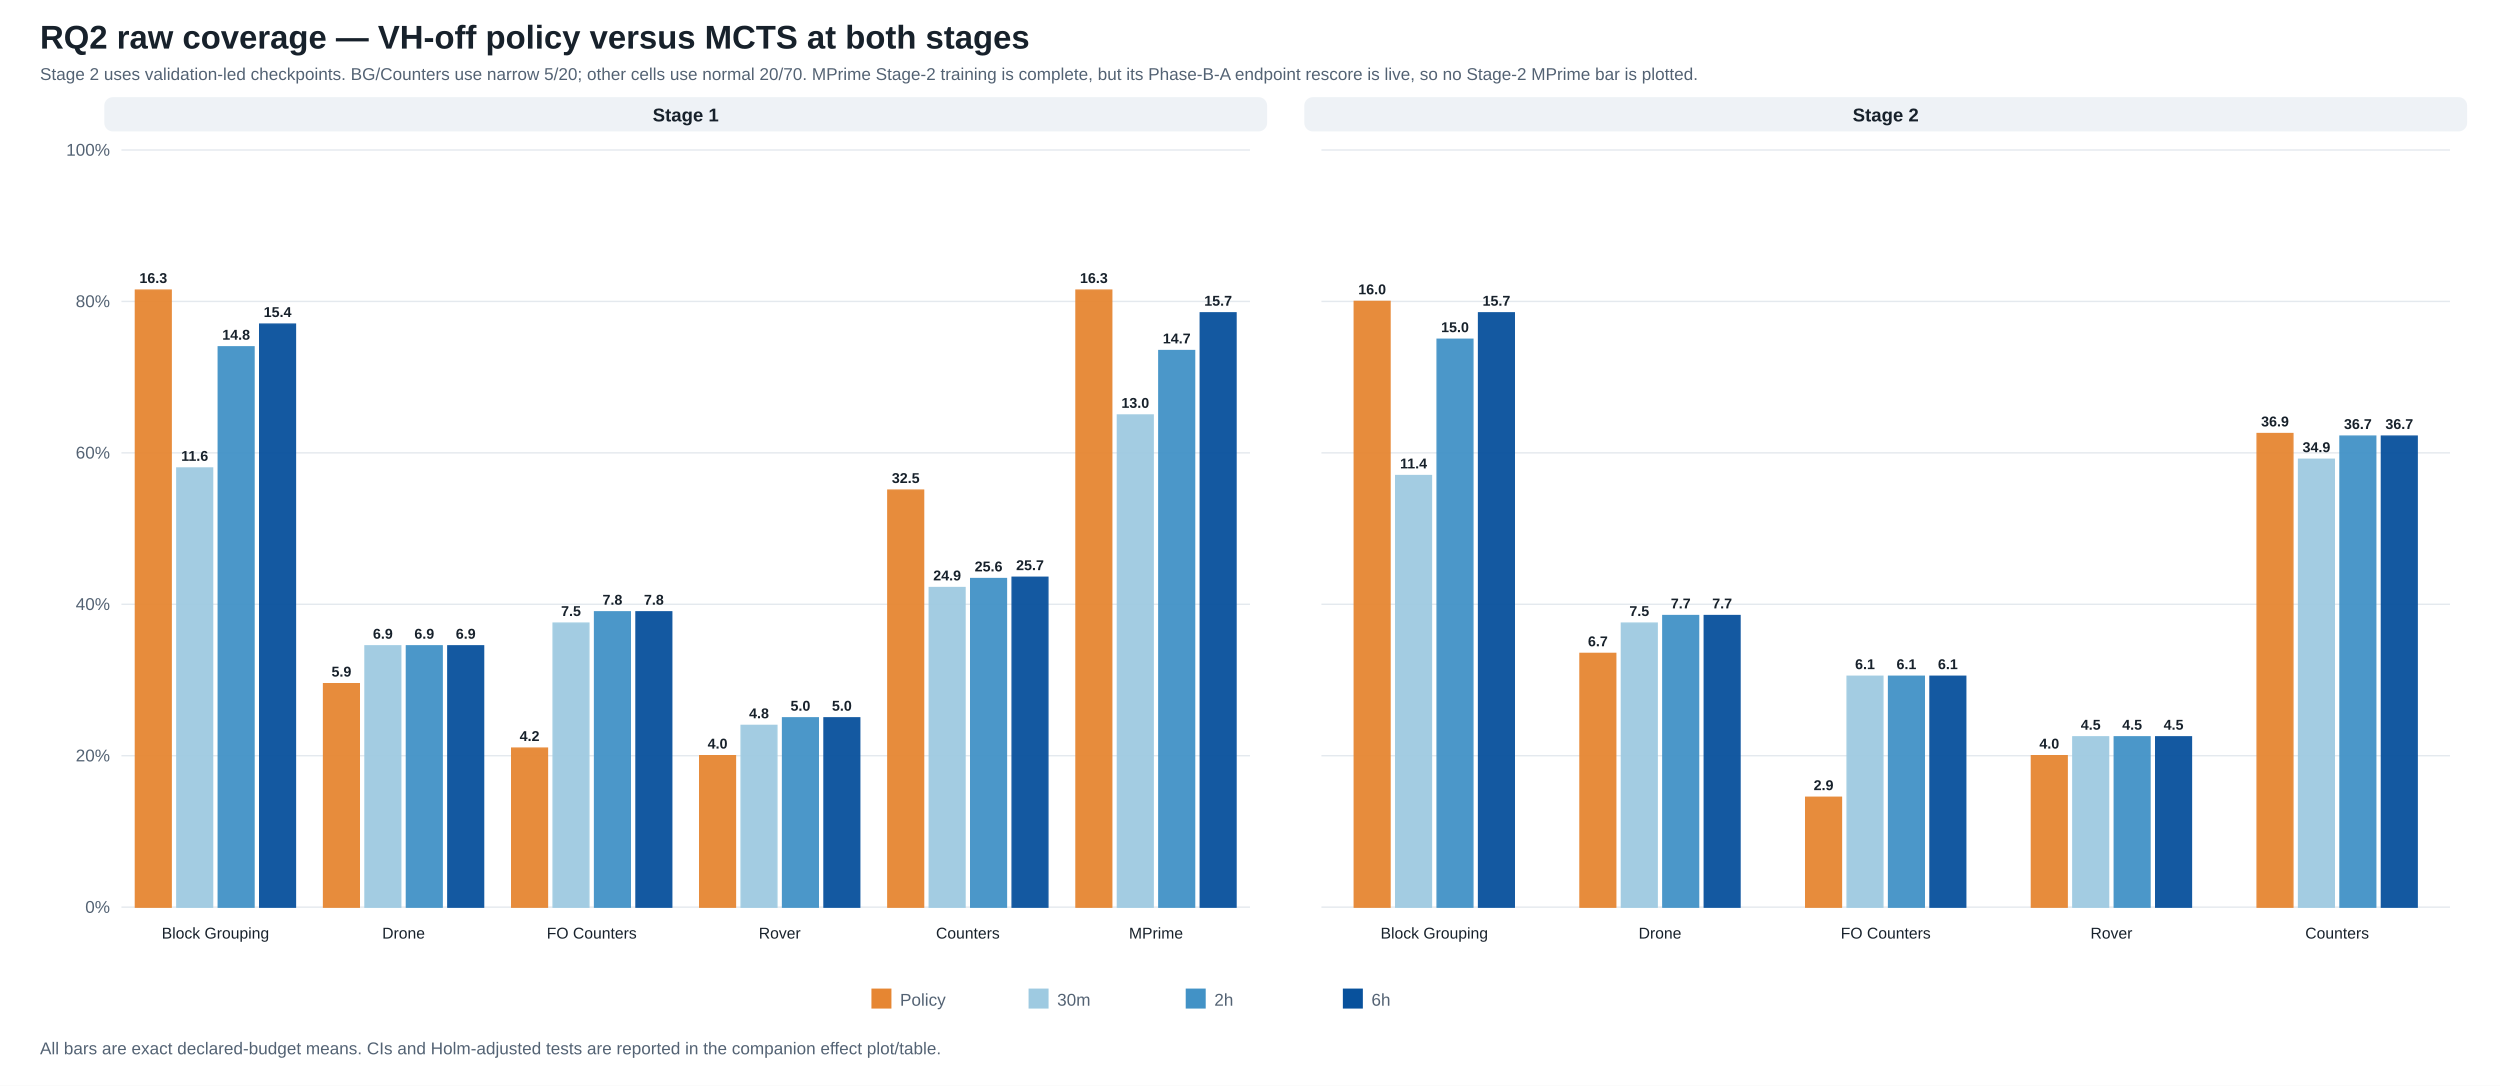
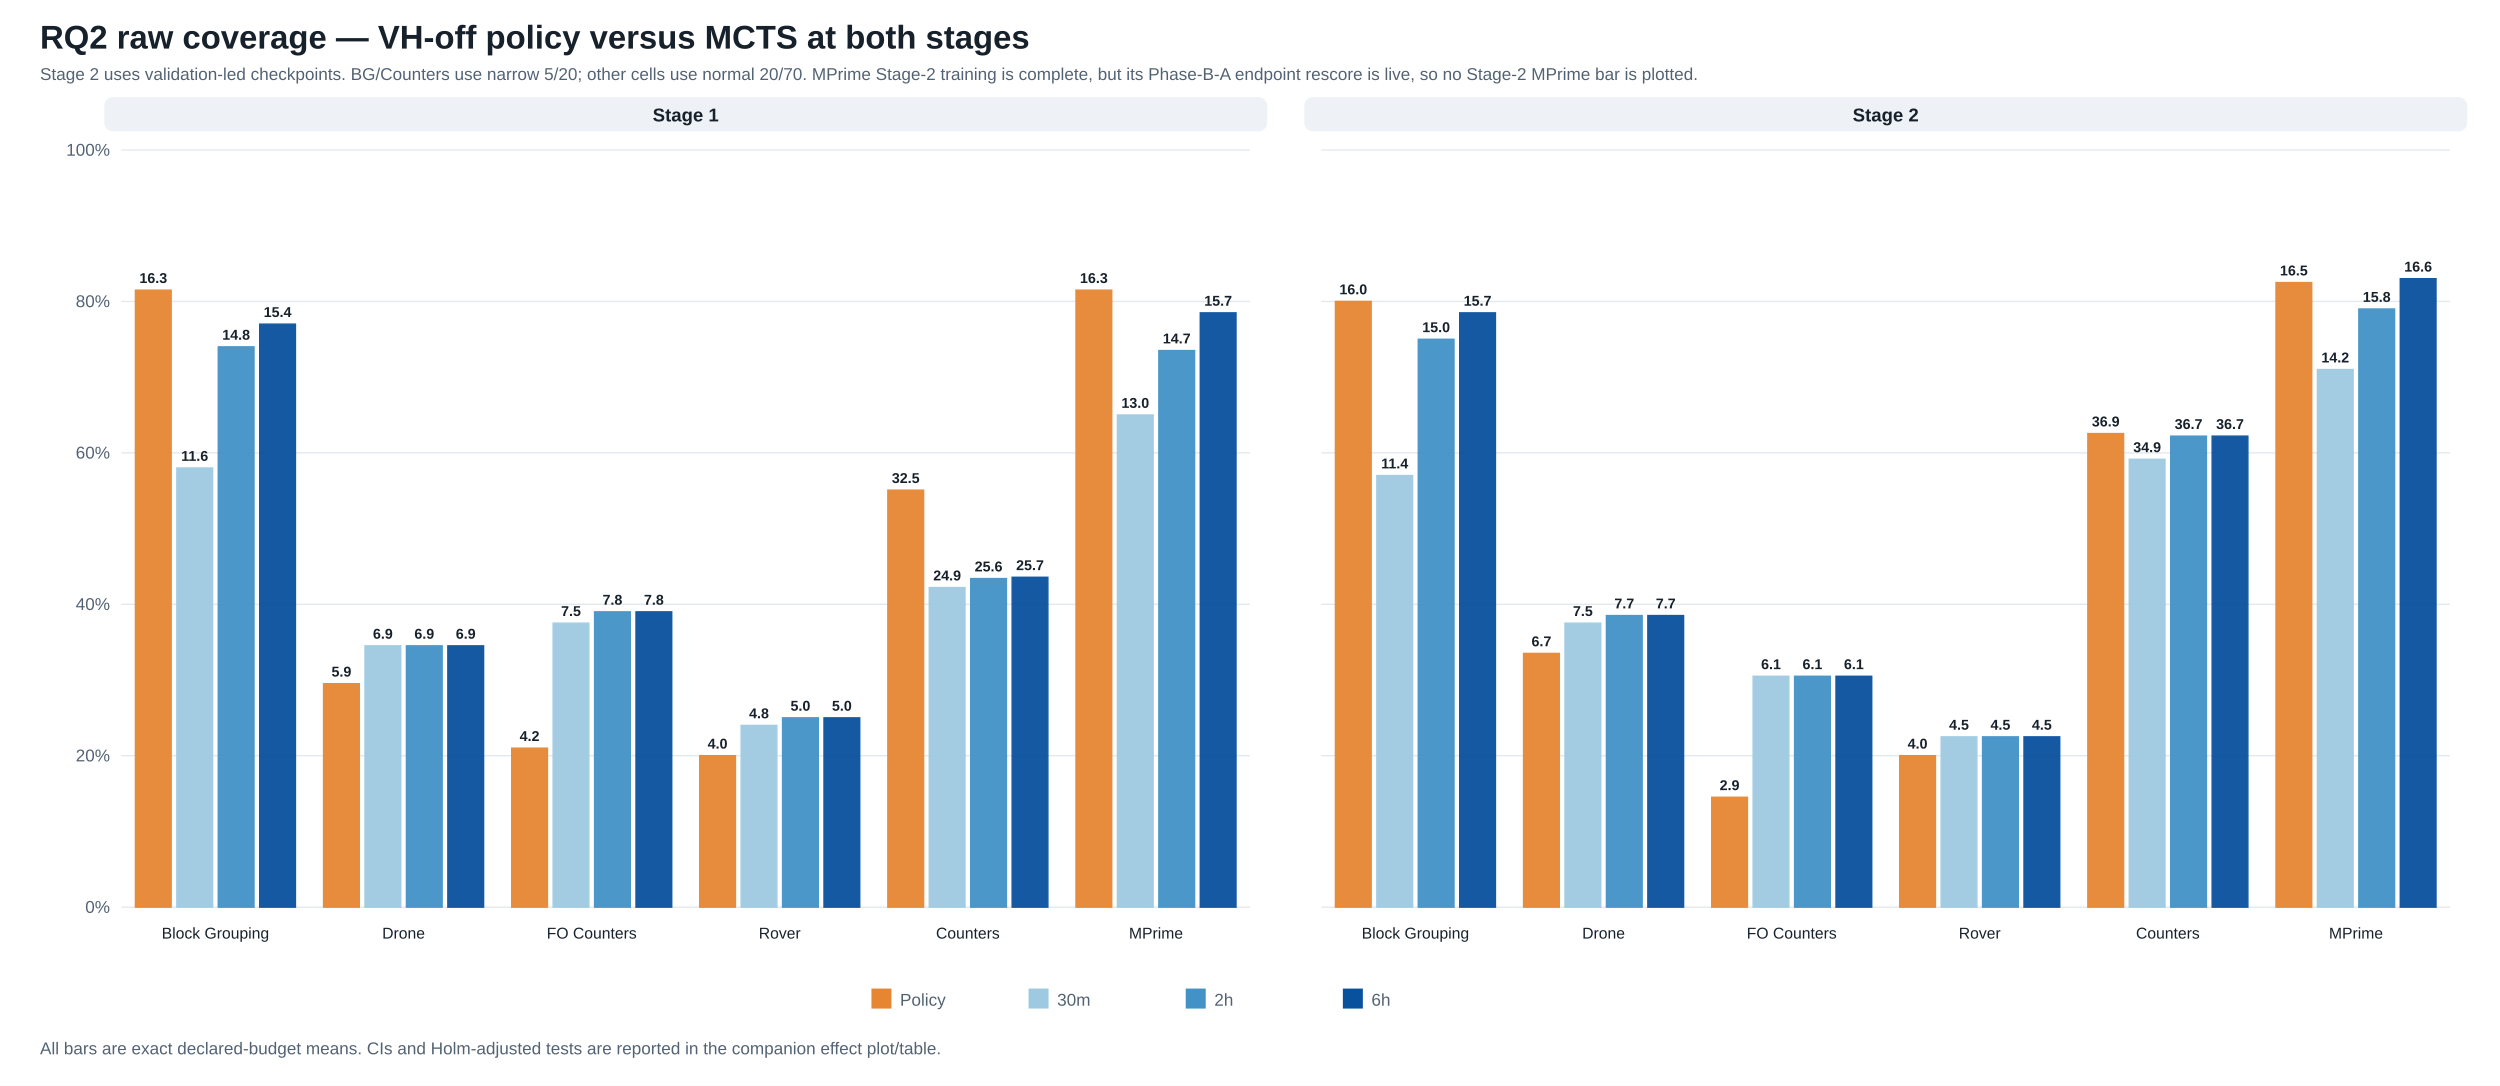
<svg xmlns="http://www.w3.org/2000/svg" width="1750" height="760" viewBox="0 0 1750 760">
  <rect width="100%" height="100%" fill="white" />
  <style>text{font-family:Segoe UI,Arial,sans-serif;fill:#17212b}.title{font-size:23px;font-weight:700}.sub{font-size:12px;fill:#536273}.label{font-size:11px}.head{font-size:13px;font-weight:700}.value{font-size:10px;font-weight:600}</style>
  <text x="28" y="34" class="title">RQ2 raw coverage — VH-off policy versus MCTS at both stages</text>
  <text x="28" y="56" class="sub">Stage 2 uses validation-led checkpoints. BG/Counters use narrow 5/20; other cells use normal 20/70. MPrime Stage-2 training is complete, but its Phase-B-A endpoint rescore is live, so no Stage-2 MPrime bar is plotted.</text>
  <rect x="73" y="68" width="814" height="24" rx="6" fill="#eef2f6" />
  <text x="480.0" y="85" text-anchor="middle" class="head">Stage 1</text>
  <line x1="85" y1="635.0" x2="875" y2="635.0" stroke="#e4e9ee" />
  <text x="77" y="639.0" text-anchor="end" class="sub">0%</text>
  <line x1="85" y1="529.0" x2="875" y2="529.0" stroke="#e4e9ee" />
  <text x="77" y="533.0" text-anchor="end" class="sub">20%</text>
  <line x1="85" y1="423.0" x2="875" y2="423.0" stroke="#e4e9ee" />
  <text x="77" y="427.0" text-anchor="end" class="sub">40%</text>
  <line x1="85" y1="317.0" x2="875" y2="317.0" stroke="#e4e9ee" />
  <text x="77" y="321.0" text-anchor="end" class="sub">60%</text>
  <line x1="85" y1="211.0" x2="875" y2="211.0" stroke="#e4e9ee" />
  <text x="77" y="215.0" text-anchor="end" class="sub">80%</text>
  <line x1="85" y1="105.0" x2="875" y2="105.0" stroke="#e4e9ee" />
  <text x="77" y="109.0" text-anchor="end" class="sub">100%</text>
  <rect x="94.8" y="203.1" width="25" height="431.9" fill="#e68632" opacity="0.95" stroke="#e68632" stroke-dasharray="none" />
  <text x="107.3" y="198.1" text-anchor="middle" class="value">16.3</text>
  <rect x="123.8" y="327.6" width="25" height="307.4" fill="#9ecae1" opacity="0.95" stroke="#9ecae1" stroke-dasharray="none" />
  <text x="136.3" y="322.6" text-anchor="middle" class="value">11.6</text>
  <rect x="152.8" y="242.8" width="25" height="392.2" fill="#4292c6" opacity="0.95" stroke="#4292c6" stroke-dasharray="none" />
  <text x="165.3" y="237.8" text-anchor="middle" class="value">14.8</text>
  <rect x="181.8" y="226.9" width="25" height="408.1" fill="#08519c" opacity="0.95" stroke="#08519c" stroke-dasharray="none" />
  <text x="194.3" y="221.9" text-anchor="middle" class="value">15.4</text>
  <text x="150.8" y="657" text-anchor="middle" class="label">Block Grouping</text>
  <rect x="226.5" y="478.6" width="25" height="156.4" fill="#e68632" opacity="0.95" stroke="#e68632" stroke-dasharray="none" />
  <text x="239.0" y="473.6" text-anchor="middle" class="value">5.9</text>
  <rect x="255.5" y="452.1" width="25" height="182.9" fill="#9ecae1" opacity="0.95" stroke="#9ecae1" stroke-dasharray="none" />
  <text x="268.0" y="447.1" text-anchor="middle" class="value">6.9</text>
  <rect x="284.5" y="452.1" width="25" height="182.9" fill="#4292c6" opacity="0.95" stroke="#4292c6" stroke-dasharray="none" />
  <text x="297.0" y="447.1" text-anchor="middle" class="value">6.9</text>
  <rect x="313.5" y="452.1" width="25" height="182.9" fill="#08519c" opacity="0.95" stroke="#08519c" stroke-dasharray="none" />
  <text x="326.0" y="447.1" text-anchor="middle" class="value">6.9</text>
  <text x="282.5" y="657" text-anchor="middle" class="label">Drone</text>
  <rect x="358.2" y="523.7" width="25" height="111.3" fill="#e68632" opacity="0.95" stroke="#e68632" stroke-dasharray="none" />
  <text x="370.7" y="518.7" text-anchor="middle" class="value">4.2</text>
  <rect x="387.2" y="436.2" width="25" height="198.8" fill="#9ecae1" opacity="0.95" stroke="#9ecae1" stroke-dasharray="none" />
  <text x="399.7" y="431.2" text-anchor="middle" class="value">7.5</text>
  <rect x="416.2" y="428.3" width="25" height="206.7" fill="#4292c6" opacity="0.95" stroke="#4292c6" stroke-dasharray="none" />
  <text x="428.7" y="423.3" text-anchor="middle" class="value">7.8</text>
  <rect x="445.2" y="428.3" width="25" height="206.7" fill="#08519c" opacity="0.95" stroke="#08519c" stroke-dasharray="none" />
  <text x="457.7" y="423.3" text-anchor="middle" class="value">7.8</text>
  <text x="414.2" y="657" text-anchor="middle" class="label">FO Counters</text>
  <rect x="489.8" y="529.0" width="25" height="106.0" fill="#e68632" opacity="0.95" stroke="#e68632" stroke-dasharray="none" />
  <text x="502.3" y="524.0" text-anchor="middle" class="value">4.0</text>
  <rect x="518.8" y="507.8" width="25" height="127.2" fill="#9ecae1" opacity="0.95" stroke="#9ecae1" stroke-dasharray="none" />
  <text x="531.3" y="502.8" text-anchor="middle" class="value">4.8</text>
  <rect x="547.8" y="502.5" width="25" height="132.5" fill="#4292c6" opacity="0.95" stroke="#4292c6" stroke-dasharray="none" />
  <text x="560.3" y="497.5" text-anchor="middle" class="value">5.0</text>
  <rect x="576.8" y="502.5" width="25" height="132.5" fill="#08519c" opacity="0.95" stroke="#08519c" stroke-dasharray="none" />
  <text x="589.3" y="497.5" text-anchor="middle" class="value">5.0</text>
  <text x="545.8" y="657" text-anchor="middle" class="label">Rover</text>
  <rect x="621.5" y="343.1" width="25" height="291.9" fill="#e68632" opacity="0.95" stroke="#e68632" stroke-dasharray="none" />
  <text x="634.0" y="338.1" text-anchor="middle" class="value">32.5</text>
  <rect x="650.5" y="411.3" width="25" height="223.7" fill="#9ecae1" opacity="0.95" stroke="#9ecae1" stroke-dasharray="none" />
  <text x="663.0" y="406.3" text-anchor="middle" class="value">24.9</text>
  <rect x="679.5" y="405.0" width="25" height="230.0" fill="#4292c6" opacity="0.95" stroke="#4292c6" stroke-dasharray="none" />
  <text x="692.0" y="400.0" text-anchor="middle" class="value">25.6</text>
  <rect x="708.5" y="404.1" width="25" height="230.9" fill="#08519c" opacity="0.95" stroke="#08519c" stroke-dasharray="none" />
  <text x="721.0" y="399.1" text-anchor="middle" class="value">25.7</text>
  <text x="677.5" y="657" text-anchor="middle" class="label">Counters</text>
  <rect x="753.2" y="203.1" width="25" height="431.9" fill="#e68632" opacity="0.95" stroke="#e68632" stroke-dasharray="none" />
  <text x="765.7" y="198.1" text-anchor="middle" class="value">16.3</text>
  <rect x="782.2" y="290.5" width="25" height="344.5" fill="#9ecae1" opacity="0.95" stroke="#9ecae1" stroke-dasharray="none" />
  <text x="794.7" y="285.5" text-anchor="middle" class="value">13.0</text>
  <rect x="811.2" y="245.4" width="25" height="389.6" fill="#4292c6" opacity="0.95" stroke="#4292c6" stroke-dasharray="none" />
  <text x="823.7" y="240.4" text-anchor="middle" class="value">14.7</text>
  <rect x="840.2" y="219.0" width="25" height="416.0" fill="#08519c" opacity="0.95" stroke="#08519c" stroke-dasharray="none" />
  <text x="852.7" y="214.0" text-anchor="middle" class="value">15.7</text>
  <text x="809.2" y="657" text-anchor="middle" class="label">MPrime</text>
  <rect x="913" y="68" width="814" height="24" rx="6" fill="#eef2f6" />
  <text x="1320.0" y="85" text-anchor="middle" class="head">Stage 2</text>
  <line x1="925" y1="635.0" x2="1715" y2="635.0" stroke="#e4e9ee" />
  <line x1="925" y1="529.0" x2="1715" y2="529.0" stroke="#e4e9ee" />
  <line x1="925" y1="423.0" x2="1715" y2="423.0" stroke="#e4e9ee" />
  <line x1="925" y1="317.0" x2="1715" y2="317.0" stroke="#e4e9ee" />
  <line x1="925" y1="211.0" x2="1715" y2="211.0" stroke="#e4e9ee" />
  <line x1="925" y1="105.0" x2="1715" y2="105.0" stroke="#e4e9ee" />
-   <rect x="948.0" y="211.0" width="25" height="424.0" fill="#e68632" opacity="0.95" stroke="#e68632" stroke-dasharray="none" />
-   <text x="960.5" y="206.0" text-anchor="middle" class="value">16.0</text>
-   <rect x="977.0" y="332.9" width="25" height="302.1" fill="#9ecae1" opacity="0.95" stroke="#9ecae1" stroke-dasharray="none" />
-   <text x="989.5" y="327.9" text-anchor="middle" class="value">11.4</text>
-   <rect x="1006.0" y="237.5" width="25" height="397.5" fill="#4292c6" opacity="0.95" stroke="#4292c6" stroke-dasharray="none" />
-   <text x="1018.5" y="232.5" text-anchor="middle" class="value">15.0</text>
-   <rect x="1035.0" y="219.0" width="25" height="416.0" fill="#08519c" opacity="0.95" stroke="#08519c" stroke-dasharray="none" />
-   <text x="1047.5" y="214.0" text-anchor="middle" class="value">15.7</text>
-   <text x="1004.0" y="657" text-anchor="middle" class="label">Block Grouping</text>
-   <rect x="1106.0" y="457.4" width="25" height="177.6" fill="#e68632" opacity="0.95" stroke="#e68632" stroke-dasharray="none" />
-   <text x="1118.5" y="452.4" text-anchor="middle" class="value">6.7</text>
-   <rect x="1135.0" y="436.2" width="25" height="198.8" fill="#9ecae1" opacity="0.95" stroke="#9ecae1" stroke-dasharray="none" />
-   <text x="1147.5" y="431.2" text-anchor="middle" class="value">7.5</text>
-   <rect x="1164.0" y="430.9" width="25" height="204.1" fill="#4292c6" opacity="0.95" stroke="#4292c6" stroke-dasharray="none" />
-   <text x="1176.5" y="425.9" text-anchor="middle" class="value">7.7</text>
-   <rect x="1193.0" y="430.9" width="25" height="204.1" fill="#08519c" opacity="0.95" stroke="#08519c" stroke-dasharray="none" />
-   <text x="1205.5" y="425.9" text-anchor="middle" class="value">7.7</text>
-   <text x="1162.0" y="657" text-anchor="middle" class="label">Drone</text>
-   <rect x="1264.0" y="558.1" width="25" height="76.9" fill="#e68632" opacity="0.95" stroke="#e68632" stroke-dasharray="none" />
-   <text x="1276.5" y="553.1" text-anchor="middle" class="value">2.9</text>
-   <rect x="1293.0" y="473.4" width="25" height="161.6" fill="#9ecae1" opacity="0.95" stroke="#9ecae1" stroke-dasharray="none" />
-   <text x="1305.5" y="468.4" text-anchor="middle" class="value">6.1</text>
-   <rect x="1322.0" y="473.4" width="25" height="161.6" fill="#4292c6" opacity="0.95" stroke="#4292c6" stroke-dasharray="none" />
-   <text x="1334.5" y="468.4" text-anchor="middle" class="value">6.1</text>
-   <rect x="1351.0" y="473.4" width="25" height="161.6" fill="#08519c" opacity="0.95" stroke="#08519c" stroke-dasharray="none" />
-   <text x="1363.5" y="468.4" text-anchor="middle" class="value">6.1</text>
-   <text x="1320.0" y="657" text-anchor="middle" class="label">FO Counters</text>
-   <rect x="1422.0" y="529.0" width="25" height="106.0" fill="#e68632" opacity="0.95" stroke="#e68632" stroke-dasharray="none" />
-   <text x="1434.5" y="524.0" text-anchor="middle" class="value">4.0</text>
-   <rect x="1451.0" y="515.8" width="25" height="119.2" fill="#9ecae1" opacity="0.95" stroke="#9ecae1" stroke-dasharray="none" />
-   <text x="1463.5" y="510.8" text-anchor="middle" class="value">4.5</text>
-   <rect x="1480.0" y="515.8" width="25" height="119.2" fill="#4292c6" opacity="0.95" stroke="#4292c6" stroke-dasharray="none" />
-   <text x="1492.5" y="510.8" text-anchor="middle" class="value">4.5</text>
-   <rect x="1509.0" y="515.8" width="25" height="119.2" fill="#08519c" opacity="0.95" stroke="#08519c" stroke-dasharray="none" />
-   <text x="1521.5" y="510.8" text-anchor="middle" class="value">4.5</text>
-   <text x="1478.0" y="657" text-anchor="middle" class="label">Rover</text>
-   <rect x="1580.0" y="303.5" width="25" height="331.5" fill="#e68632" opacity="0.95" stroke="#e68632" stroke-dasharray="none" />
-   <text x="1592.5" y="298.5" text-anchor="middle" class="value">36.9</text>
-   <rect x="1609.0" y="321.5" width="25" height="313.5" fill="#9ecae1" opacity="0.95" stroke="#9ecae1" stroke-dasharray="none" />
-   <text x="1621.5" y="316.5" text-anchor="middle" class="value">34.9</text>
-   <rect x="1638.0" y="305.3" width="25" height="329.7" fill="#4292c6" opacity="0.95" stroke="#4292c6" stroke-dasharray="none" />
-   <text x="1650.5" y="300.3" text-anchor="middle" class="value">36.7</text>
-   <rect x="1667.0" y="305.3" width="25" height="329.7" fill="#08519c" opacity="0.95" stroke="#08519c" stroke-dasharray="none" />
-   <text x="1679.5" y="300.3" text-anchor="middle" class="value">36.7</text>
-   <text x="1636.0" y="657" text-anchor="middle" class="label">Counters</text>
+   <rect x="934.8" y="211.0" width="25" height="424.0" fill="#e68632" opacity="0.95" stroke="#e68632" stroke-dasharray="none" />
+   <text x="947.3" y="206.0" text-anchor="middle" class="value">16.0</text>
+   <rect x="963.8" y="332.9" width="25" height="302.1" fill="#9ecae1" opacity="0.95" stroke="#9ecae1" stroke-dasharray="none" />
+   <text x="976.3" y="327.9" text-anchor="middle" class="value">11.4</text>
+   <rect x="992.8" y="237.5" width="25" height="397.5" fill="#4292c6" opacity="0.95" stroke="#4292c6" stroke-dasharray="none" />
+   <text x="1005.3" y="232.5" text-anchor="middle" class="value">15.0</text>
+   <rect x="1021.8" y="219.0" width="25" height="416.0" fill="#08519c" opacity="0.95" stroke="#08519c" stroke-dasharray="none" />
+   <text x="1034.3" y="214.0" text-anchor="middle" class="value">15.7</text>
+   <text x="990.8" y="657" text-anchor="middle" class="label">Block Grouping</text>
+   <rect x="1066.5" y="457.4" width="25" height="177.6" fill="#e68632" opacity="0.95" stroke="#e68632" stroke-dasharray="none" />
+   <text x="1079.0" y="452.4" text-anchor="middle" class="value">6.7</text>
+   <rect x="1095.5" y="436.2" width="25" height="198.8" fill="#9ecae1" opacity="0.95" stroke="#9ecae1" stroke-dasharray="none" />
+   <text x="1108.0" y="431.2" text-anchor="middle" class="value">7.5</text>
+   <rect x="1124.5" y="430.9" width="25" height="204.1" fill="#4292c6" opacity="0.95" stroke="#4292c6" stroke-dasharray="none" />
+   <text x="1137.0" y="425.9" text-anchor="middle" class="value">7.7</text>
+   <rect x="1153.5" y="430.9" width="25" height="204.1" fill="#08519c" opacity="0.95" stroke="#08519c" stroke-dasharray="none" />
+   <text x="1166.0" y="425.9" text-anchor="middle" class="value">7.7</text>
+   <text x="1122.5" y="657" text-anchor="middle" class="label">Drone</text>
+   <rect x="1198.2" y="558.1" width="25" height="76.9" fill="#e68632" opacity="0.95" stroke="#e68632" stroke-dasharray="none" />
+   <text x="1210.7" y="553.1" text-anchor="middle" class="value">2.9</text>
+   <rect x="1227.2" y="473.4" width="25" height="161.6" fill="#9ecae1" opacity="0.95" stroke="#9ecae1" stroke-dasharray="none" />
+   <text x="1239.7" y="468.4" text-anchor="middle" class="value">6.1</text>
+   <rect x="1256.2" y="473.4" width="25" height="161.6" fill="#4292c6" opacity="0.95" stroke="#4292c6" stroke-dasharray="none" />
+   <text x="1268.7" y="468.4" text-anchor="middle" class="value">6.1</text>
+   <rect x="1285.2" y="473.4" width="25" height="161.6" fill="#08519c" opacity="0.95" stroke="#08519c" stroke-dasharray="none" />
+   <text x="1297.7" y="468.4" text-anchor="middle" class="value">6.1</text>
+   <text x="1254.2" y="657" text-anchor="middle" class="label">FO Counters</text>
+   <rect x="1329.8" y="529.0" width="25" height="106.0" fill="#e68632" opacity="0.95" stroke="#e68632" stroke-dasharray="none" />
+   <text x="1342.3" y="524.0" text-anchor="middle" class="value">4.0</text>
+   <rect x="1358.8" y="515.8" width="25" height="119.2" fill="#9ecae1" opacity="0.95" stroke="#9ecae1" stroke-dasharray="none" />
+   <text x="1371.3" y="510.8" text-anchor="middle" class="value">4.5</text>
+   <rect x="1387.8" y="515.8" width="25" height="119.2" fill="#4292c6" opacity="0.95" stroke="#4292c6" stroke-dasharray="none" />
+   <text x="1400.3" y="510.8" text-anchor="middle" class="value">4.5</text>
+   <rect x="1416.8" y="515.8" width="25" height="119.2" fill="#08519c" opacity="0.95" stroke="#08519c" stroke-dasharray="none" />
+   <text x="1429.3" y="510.8" text-anchor="middle" class="value">4.5</text>
+   <text x="1385.8" y="657" text-anchor="middle" class="label">Rover</text>
+   <rect x="1461.5" y="303.5" width="25" height="331.5" fill="#e68632" opacity="0.95" stroke="#e68632" stroke-dasharray="none" />
+   <text x="1474.0" y="298.5" text-anchor="middle" class="value">36.9</text>
+   <rect x="1490.5" y="321.5" width="25" height="313.5" fill="#9ecae1" opacity="0.95" stroke="#9ecae1" stroke-dasharray="none" />
+   <text x="1503.0" y="316.5" text-anchor="middle" class="value">34.9</text>
+   <rect x="1519.5" y="305.3" width="25" height="329.7" fill="#4292c6" opacity="0.95" stroke="#4292c6" stroke-dasharray="none" />
+   <text x="1532.0" y="300.3" text-anchor="middle" class="value">36.7</text>
+   <rect x="1548.5" y="305.3" width="25" height="329.7" fill="#08519c" opacity="0.95" stroke="#08519c" stroke-dasharray="none" />
+   <text x="1561.0" y="300.3" text-anchor="middle" class="value">36.7</text>
+   <text x="1517.5" y="657" text-anchor="middle" class="label">Counters</text>
+   <rect x="1593.2" y="197.8" width="25" height="437.2" fill="#e68632" opacity="0.95" stroke="#e68632" stroke-dasharray="none" />
+   <text x="1605.7" y="192.8" text-anchor="middle" class="value">16.5</text>
+   <rect x="1622.2" y="258.7" width="25" height="376.3" fill="#9ecae1" opacity="0.95" stroke="#9ecae1" stroke-dasharray="none" />
+   <text x="1634.7" y="253.7" text-anchor="middle" class="value">14.2</text>
+   <rect x="1651.2" y="216.3" width="25" height="418.7" fill="#4292c6" opacity="0.95" stroke="#4292c6" stroke-dasharray="none" />
+   <text x="1663.7" y="211.3" text-anchor="middle" class="value">15.8</text>
+   <rect x="1680.2" y="195.1" width="25" height="439.9" fill="#08519c" opacity="0.95" stroke="#08519c" stroke-dasharray="none" />
+   <text x="1692.7" y="190.1" text-anchor="middle" class="value">16.6</text>
+   <text x="1649.2" y="657" text-anchor="middle" class="label">MPrime</text>
  <rect x="610" y="692" width="14" height="14" fill="#e68632" />
  <text x="630" y="704" class="sub">Policy</text>
  <rect x="720" y="692" width="14" height="14" fill="#9ecae1" />
  <text x="740" y="704" class="sub">30m</text>
  <rect x="830" y="692" width="14" height="14" fill="#4292c6" />
  <text x="850" y="704" class="sub">2h</text>
  <rect x="940" y="692" width="14" height="14" fill="#08519c" />
  <text x="960" y="704" class="sub">6h</text>
  <text x="28" y="738" class="sub">All bars are exact declared-budget means. CIs and Holm-adjusted tests are reported in the companion effect plot/table.</text>
</svg>
